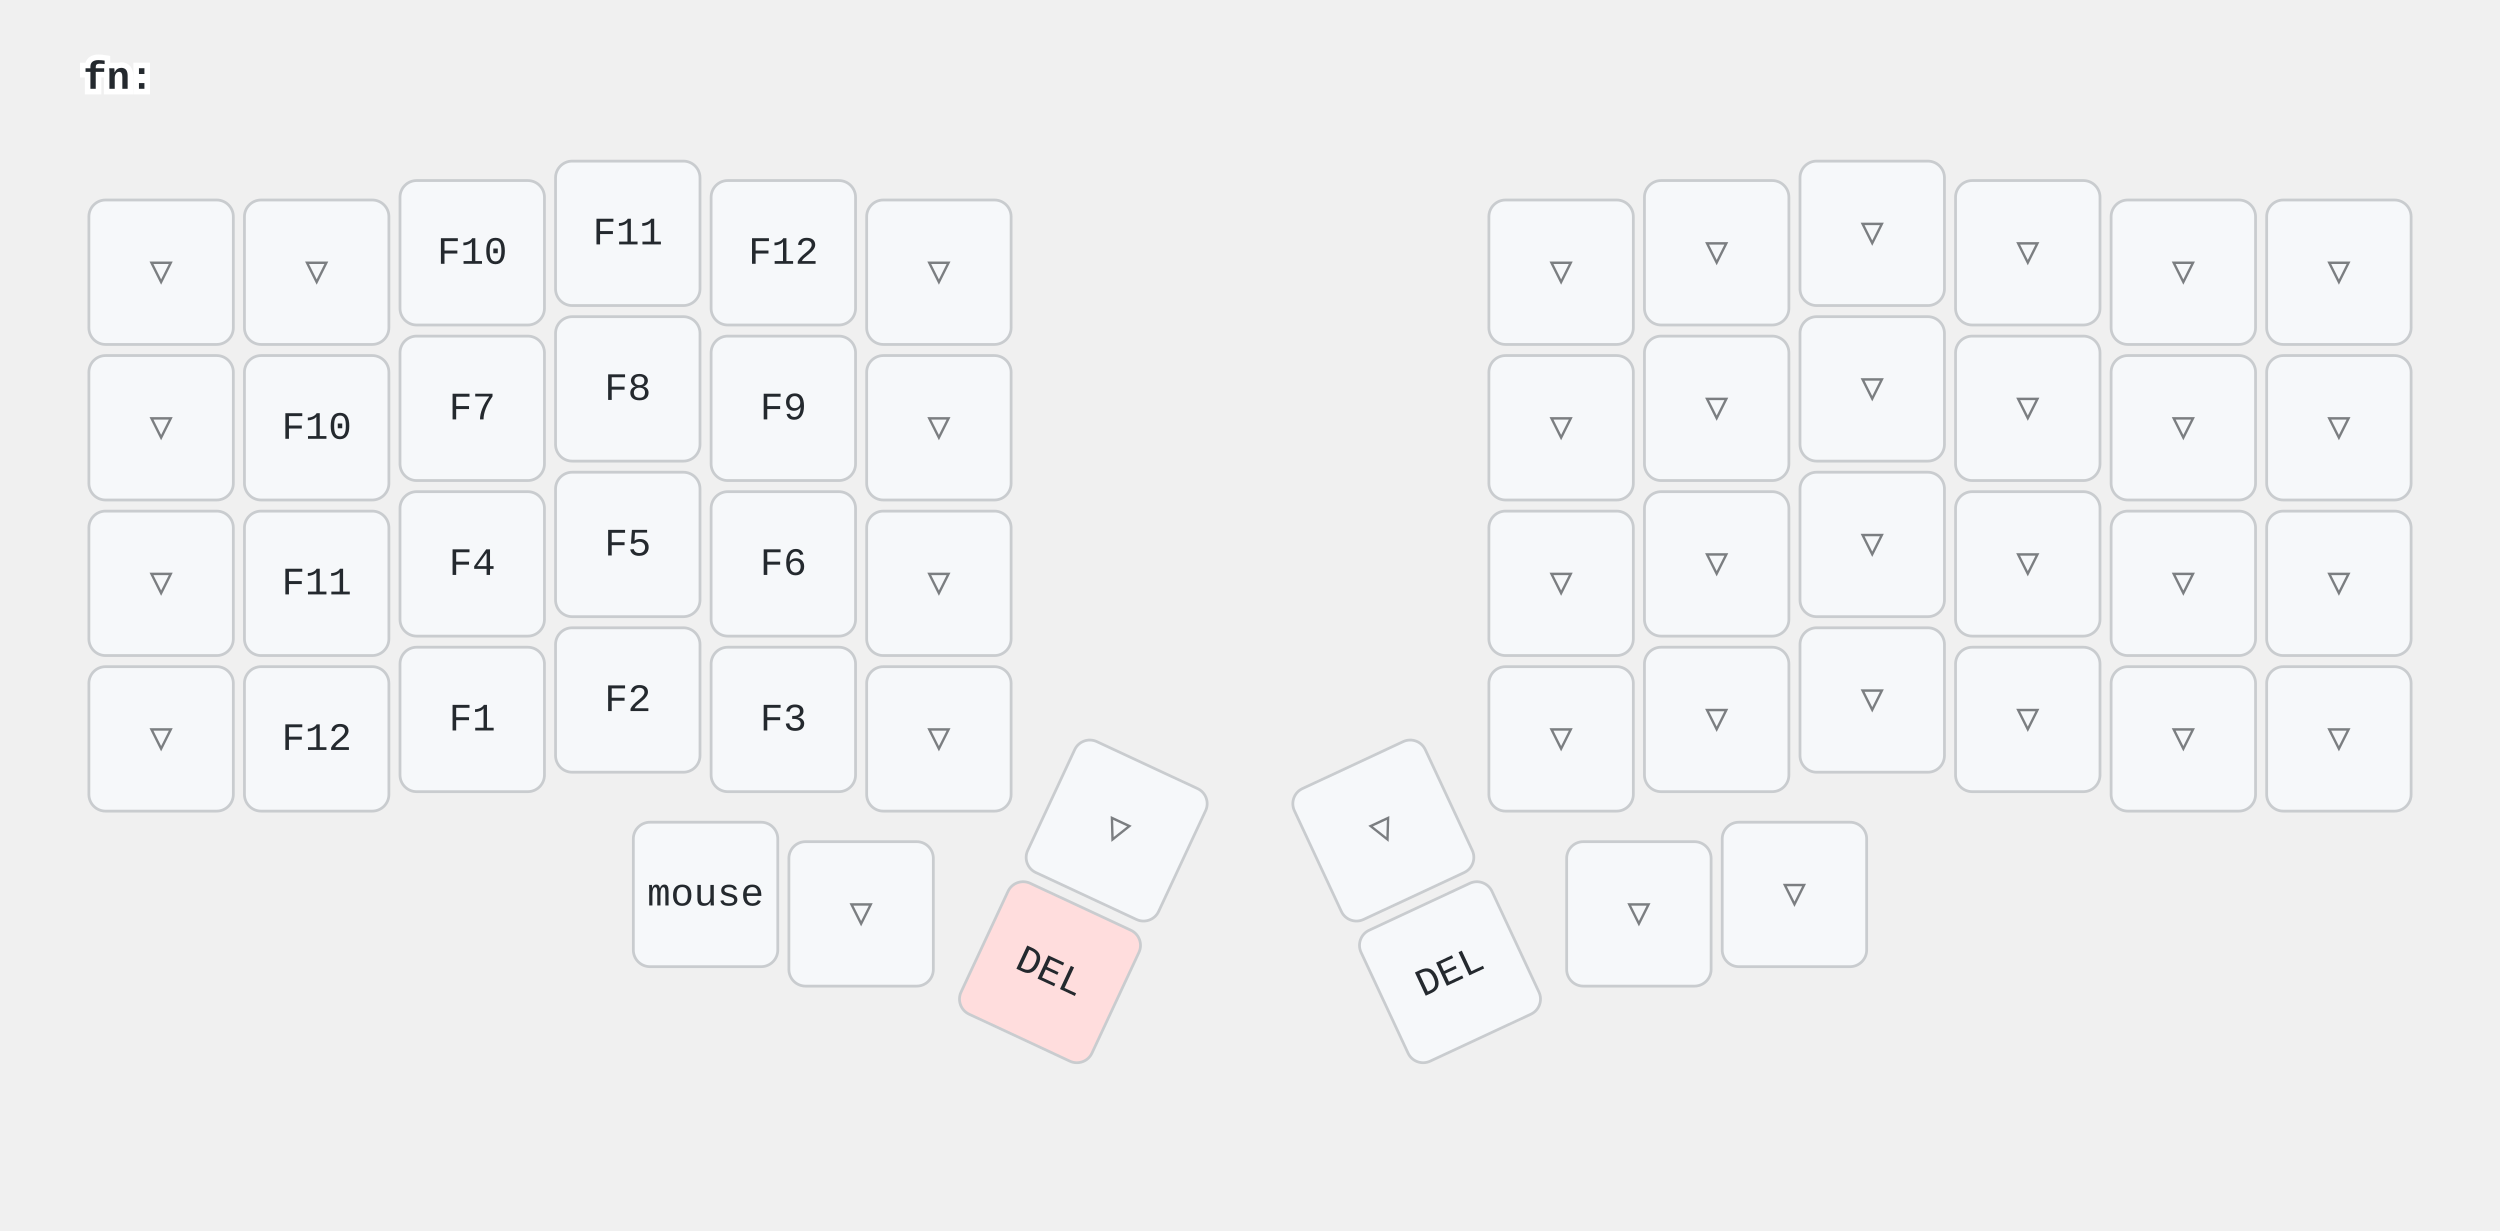
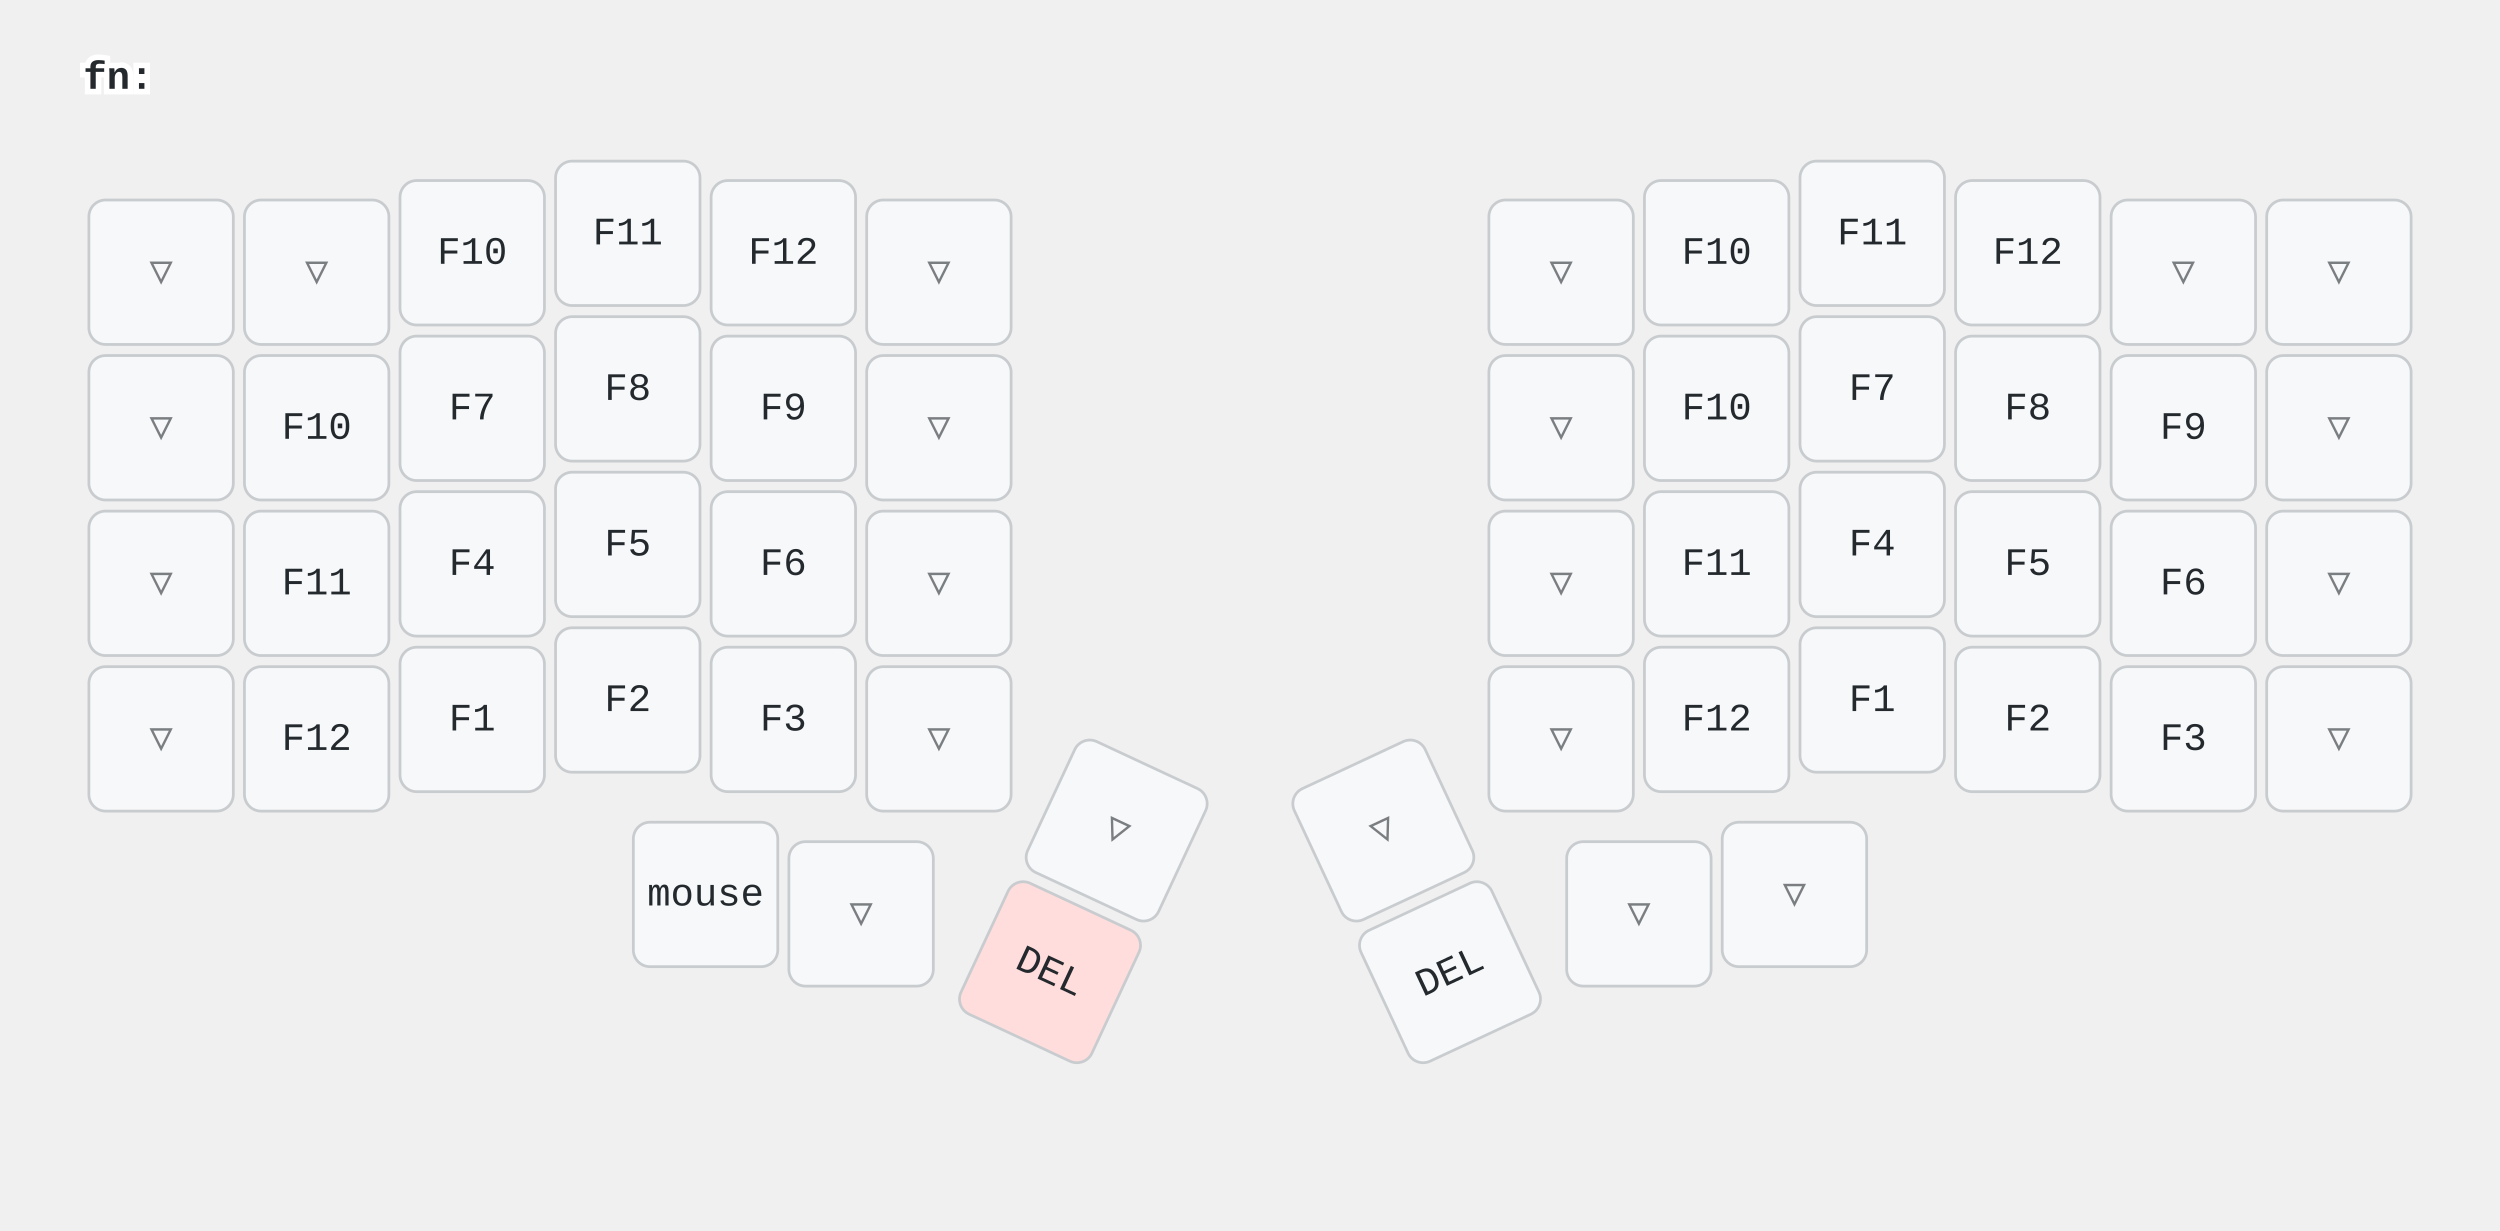
<svg xmlns="http://www.w3.org/2000/svg" width="900" height="443" viewBox="0 0 900 443" class="keymap">
  <style>/* inherit to force styles through use tags */
svg path {
    fill: inherit;
}

/* font and background color specifications */
svg.keymap {
    font-family: SFMono-Regular,Consolas,Liberation Mono,Menlo,monospace;
    font-size: 14px;
    font-kerning: normal;
    text-rendering: optimizeLegibility;
    fill: #24292e;
}

/* default key styling */
rect.key {
    fill: #f6f8fa;
}

rect.key, rect.combo {
    stroke: #c9cccf;
    stroke-width: 1;
}

/* default key side styling, only used is draw_key_sides is set */
rect.side {
    filter: brightness(90%);
}

/* color accent for combo boxes */
rect.combo, rect.combo-separate {
    fill: #cdf;
}

/* color accent for held keys */
rect.held, rect.combo.held {
    fill: #fdd;
}

/* color accent for ghost (optional) keys */
rect.ghost, rect.combo.ghost {
    stroke-dasharray: 4, 4;
    stroke-width: 2;
}

text {
    text-anchor: middle;
    dominant-baseline: middle;
}

/* styling for layer labels */
text.label {
    font-weight: bold;
    text-anchor: start;
    stroke: white;
    stroke-width: 4;
    paint-order: stroke;
}

/* styling for optional footer */
text.footer {
    text-anchor: end;
    dominant-baseline: auto;
    stroke: white;
    stroke-width: 4;
    paint-order: stroke;
}

/* styling for combo tap, and key non-tap label text */
text.combo, text.hold, text.shifted, text.left, text.right, text.tl, text.tr, text.bl, text.br {
    font-size: 11px;
}

text.hold, text.bl, text.br {
    text-anchor: middle;
    dominant-baseline: auto;
}

text.shifted, text.tl, text.tr {
    text-anchor: middle;
    dominant-baseline: hanging;
}

text.left, text.tl, text.bl {
    text-anchor: start;
}

text.right, text.tr, text.br {
    text-anchor: end;
}

text.layer-activator {
    text-decoration: underline;
}

/* styling for hold/shifted label text in combo box */
text.combo.hold, text.combo.shifted, text.combo.left, text.combo.right {
    font-size: 8px;
}

/* lighter symbol for transparent keys */
text.trans {
    fill: #7b7e81;
}

/* styling for combo dendrons */
path.combo {
    stroke-width: 1;
    stroke: gray;
    fill: none;
}

/* Start Tabler Icons Cleanup */
/* cannot use height/width with glyphs */
.icon-tabler &gt; path {
    fill: inherit;
    stroke: inherit;
    stroke-width: 2;
}
/* hide tabler's default box */
.icon-tabler &gt; path[stroke="none"][fill="none"] {
    visibility: hidden;
}
/* End Tabler Icons Cleanup */
</style>
  <g transform="translate(30, 0)" class="layer-fn">
    <text x="0" y="28" class="label" id="fn">fn:</text>
    <g transform="translate(0, 56)">
      <g transform="translate(28, 42)" class="key trans keypos-0">
        <rect rx="6" ry="6" x="-26" y="-26" width="52" height="52" class="key trans" />
        <text x="0" y="0" class="key trans tap">▽</text>
      </g>
      <g transform="translate(84, 42)" class="key trans keypos-1">
        <rect rx="6" ry="6" x="-26" y="-26" width="52" height="52" class="key trans" />
        <text x="0" y="0" class="key trans tap">▽</text>
      </g>
      <g transform="translate(140, 35)" class="key keypos-2">
        <rect rx="6" ry="6" x="-26" y="-26" width="52" height="52" class="key" />
        <text x="0" y="0" class="key tap">F10</text>
      </g>
      <g transform="translate(196, 28)" class="key keypos-3">
        <rect rx="6" ry="6" x="-26" y="-26" width="52" height="52" class="key" />
        <text x="0" y="0" class="key tap">F11</text>
      </g>
      <g transform="translate(252, 35)" class="key keypos-4">
        <rect rx="6" ry="6" x="-26" y="-26" width="52" height="52" class="key" />
        <text x="0" y="0" class="key tap">F12</text>
      </g>
      <g transform="translate(308, 42)" class="key trans keypos-5">
        <rect rx="6" ry="6" x="-26" y="-26" width="52" height="52" class="key trans" />
        <text x="0" y="0" class="key trans tap">▽</text>
      </g>
      <g transform="translate(532, 42)" class="key trans keypos-6">
        <rect rx="6" ry="6" x="-26" y="-26" width="52" height="52" class="key trans" />
        <text x="0" y="0" class="key trans tap">▽</text>
      </g>
-       <g transform="translate(588, 35)" class="key trans keypos-7">
-         <rect rx="6" ry="6" x="-26" y="-26" width="52" height="52" class="key trans" />
-         <text x="0" y="0" class="key trans tap">▽</text>
-       </g>
-       <g transform="translate(644, 28)" class="key trans keypos-8">
-         <rect rx="6" ry="6" x="-26" y="-26" width="52" height="52" class="key trans" />
-         <text x="0" y="0" class="key trans tap">▽</text>
-       </g>
-       <g transform="translate(700, 35)" class="key trans keypos-9">
-         <rect rx="6" ry="6" x="-26" y="-26" width="52" height="52" class="key trans" />
-         <text x="0" y="0" class="key trans tap">▽</text>
+       <g transform="translate(588, 35)" class="key keypos-7">
+         <rect rx="6" ry="6" x="-26" y="-26" width="52" height="52" class="key" />
+         <text x="0" y="0" class="key tap">F10</text>
+       </g>
+       <g transform="translate(644, 28)" class="key keypos-8">
+         <rect rx="6" ry="6" x="-26" y="-26" width="52" height="52" class="key" />
+         <text x="0" y="0" class="key tap">F11</text>
+       </g>
+       <g transform="translate(700, 35)" class="key keypos-9">
+         <rect rx="6" ry="6" x="-26" y="-26" width="52" height="52" class="key" />
+         <text x="0" y="0" class="key tap">F12</text>
      </g>
      <g transform="translate(756, 42)" class="key trans keypos-10">
        <rect rx="6" ry="6" x="-26" y="-26" width="52" height="52" class="key trans" />
        <text x="0" y="0" class="key trans tap">▽</text>
      </g>
      <g transform="translate(812, 42)" class="key trans keypos-11">
        <rect rx="6" ry="6" x="-26" y="-26" width="52" height="52" class="key trans" />
        <text x="0" y="0" class="key trans tap">▽</text>
      </g>
      <g transform="translate(28, 98)" class="key trans keypos-12">
        <rect rx="6" ry="6" x="-26" y="-26" width="52" height="52" class="key trans" />
        <text x="0" y="0" class="key trans tap">▽</text>
      </g>
      <g transform="translate(84, 98)" class="key keypos-13">
        <rect rx="6" ry="6" x="-26" y="-26" width="52" height="52" class="key" />
        <text x="0" y="0" class="key tap">F10</text>
      </g>
      <g transform="translate(140, 91)" class="key keypos-14">
        <rect rx="6" ry="6" x="-26" y="-26" width="52" height="52" class="key" />
        <text x="0" y="0" class="key tap">F7</text>
      </g>
      <g transform="translate(196, 84)" class="key keypos-15">
        <rect rx="6" ry="6" x="-26" y="-26" width="52" height="52" class="key" />
        <text x="0" y="0" class="key tap">F8</text>
      </g>
      <g transform="translate(252, 91)" class="key keypos-16">
        <rect rx="6" ry="6" x="-26" y="-26" width="52" height="52" class="key" />
        <text x="0" y="0" class="key tap">F9</text>
      </g>
      <g transform="translate(308, 98)" class="key trans keypos-17">
        <rect rx="6" ry="6" x="-26" y="-26" width="52" height="52" class="key trans" />
        <text x="0" y="0" class="key trans tap">▽</text>
      </g>
      <g transform="translate(532, 98)" class="key trans keypos-18">
        <rect rx="6" ry="6" x="-26" y="-26" width="52" height="52" class="key trans" />
        <text x="0" y="0" class="key trans tap">▽</text>
      </g>
-       <g transform="translate(588, 91)" class="key trans keypos-19">
-         <rect rx="6" ry="6" x="-26" y="-26" width="52" height="52" class="key trans" />
-         <text x="0" y="0" class="key trans tap">▽</text>
-       </g>
-       <g transform="translate(644, 84)" class="key trans keypos-20">
-         <rect rx="6" ry="6" x="-26" y="-26" width="52" height="52" class="key trans" />
-         <text x="0" y="0" class="key trans tap">▽</text>
-       </g>
-       <g transform="translate(700, 91)" class="key trans keypos-21">
-         <rect rx="6" ry="6" x="-26" y="-26" width="52" height="52" class="key trans" />
-         <text x="0" y="0" class="key trans tap">▽</text>
-       </g>
-       <g transform="translate(756, 98)" class="key trans keypos-22">
-         <rect rx="6" ry="6" x="-26" y="-26" width="52" height="52" class="key trans" />
-         <text x="0" y="0" class="key trans tap">▽</text>
+       <g transform="translate(588, 91)" class="key keypos-19">
+         <rect rx="6" ry="6" x="-26" y="-26" width="52" height="52" class="key" />
+         <text x="0" y="0" class="key tap">F10</text>
+       </g>
+       <g transform="translate(644, 84)" class="key keypos-20">
+         <rect rx="6" ry="6" x="-26" y="-26" width="52" height="52" class="key" />
+         <text x="0" y="0" class="key tap">F7</text>
+       </g>
+       <g transform="translate(700, 91)" class="key keypos-21">
+         <rect rx="6" ry="6" x="-26" y="-26" width="52" height="52" class="key" />
+         <text x="0" y="0" class="key tap">F8</text>
+       </g>
+       <g transform="translate(756, 98)" class="key keypos-22">
+         <rect rx="6" ry="6" x="-26" y="-26" width="52" height="52" class="key" />
+         <text x="0" y="0" class="key tap">F9</text>
      </g>
      <g transform="translate(812, 98)" class="key trans keypos-23">
        <rect rx="6" ry="6" x="-26" y="-26" width="52" height="52" class="key trans" />
        <text x="0" y="0" class="key trans tap">▽</text>
      </g>
      <g transform="translate(28, 154)" class="key trans keypos-24">
        <rect rx="6" ry="6" x="-26" y="-26" width="52" height="52" class="key trans" />
        <text x="0" y="0" class="key trans tap">▽</text>
      </g>
      <g transform="translate(84, 154)" class="key keypos-25">
        <rect rx="6" ry="6" x="-26" y="-26" width="52" height="52" class="key" />
        <text x="0" y="0" class="key tap">F11</text>
      </g>
      <g transform="translate(140, 147)" class="key keypos-26">
        <rect rx="6" ry="6" x="-26" y="-26" width="52" height="52" class="key" />
        <text x="0" y="0" class="key tap">F4</text>
      </g>
      <g transform="translate(196, 140)" class="key keypos-27">
        <rect rx="6" ry="6" x="-26" y="-26" width="52" height="52" class="key" />
        <text x="0" y="0" class="key tap">F5</text>
      </g>
      <g transform="translate(252, 147)" class="key keypos-28">
        <rect rx="6" ry="6" x="-26" y="-26" width="52" height="52" class="key" />
        <text x="0" y="0" class="key tap">F6</text>
      </g>
      <g transform="translate(308, 154)" class="key trans keypos-29">
        <rect rx="6" ry="6" x="-26" y="-26" width="52" height="52" class="key trans" />
        <text x="0" y="0" class="key trans tap">▽</text>
      </g>
      <g transform="translate(532, 154)" class="key trans keypos-30">
        <rect rx="6" ry="6" x="-26" y="-26" width="52" height="52" class="key trans" />
        <text x="0" y="0" class="key trans tap">▽</text>
      </g>
-       <g transform="translate(588, 147)" class="key trans keypos-31">
-         <rect rx="6" ry="6" x="-26" y="-26" width="52" height="52" class="key trans" />
-         <text x="0" y="0" class="key trans tap">▽</text>
-       </g>
-       <g transform="translate(644, 140)" class="key trans keypos-32">
-         <rect rx="6" ry="6" x="-26" y="-26" width="52" height="52" class="key trans" />
-         <text x="0" y="0" class="key trans tap">▽</text>
-       </g>
-       <g transform="translate(700, 147)" class="key trans keypos-33">
-         <rect rx="6" ry="6" x="-26" y="-26" width="52" height="52" class="key trans" />
-         <text x="0" y="0" class="key trans tap">▽</text>
-       </g>
-       <g transform="translate(756, 154)" class="key trans keypos-34">
-         <rect rx="6" ry="6" x="-26" y="-26" width="52" height="52" class="key trans" />
-         <text x="0" y="0" class="key trans tap">▽</text>
+       <g transform="translate(588, 147)" class="key keypos-31">
+         <rect rx="6" ry="6" x="-26" y="-26" width="52" height="52" class="key" />
+         <text x="0" y="0" class="key tap">F11</text>
+       </g>
+       <g transform="translate(644, 140)" class="key keypos-32">
+         <rect rx="6" ry="6" x="-26" y="-26" width="52" height="52" class="key" />
+         <text x="0" y="0" class="key tap">F4</text>
+       </g>
+       <g transform="translate(700, 147)" class="key keypos-33">
+         <rect rx="6" ry="6" x="-26" y="-26" width="52" height="52" class="key" />
+         <text x="0" y="0" class="key tap">F5</text>
+       </g>
+       <g transform="translate(756, 154)" class="key keypos-34">
+         <rect rx="6" ry="6" x="-26" y="-26" width="52" height="52" class="key" />
+         <text x="0" y="0" class="key tap">F6</text>
      </g>
      <g transform="translate(812, 154)" class="key trans keypos-35">
        <rect rx="6" ry="6" x="-26" y="-26" width="52" height="52" class="key trans" />
        <text x="0" y="0" class="key trans tap">▽</text>
      </g>
      <g transform="translate(28, 210)" class="key trans keypos-36">
        <rect rx="6" ry="6" x="-26" y="-26" width="52" height="52" class="key trans" />
        <text x="0" y="0" class="key trans tap">▽</text>
      </g>
      <g transform="translate(84, 210)" class="key keypos-37">
        <rect rx="6" ry="6" x="-26" y="-26" width="52" height="52" class="key" />
        <text x="0" y="0" class="key tap">F12</text>
      </g>
      <g transform="translate(140, 203)" class="key keypos-38">
        <rect rx="6" ry="6" x="-26" y="-26" width="52" height="52" class="key" />
        <text x="0" y="0" class="key tap">F1</text>
      </g>
      <g transform="translate(196, 196)" class="key keypos-39">
        <rect rx="6" ry="6" x="-26" y="-26" width="52" height="52" class="key" />
        <text x="0" y="0" class="key tap">F2</text>
      </g>
      <g transform="translate(252, 203)" class="key keypos-40">
        <rect rx="6" ry="6" x="-26" y="-26" width="52" height="52" class="key" />
        <text x="0" y="0" class="key tap">F3</text>
      </g>
      <g transform="translate(308, 210)" class="key trans keypos-41">
        <rect rx="6" ry="6" x="-26" y="-26" width="52" height="52" class="key trans" />
        <text x="0" y="0" class="key trans tap">▽</text>
      </g>
      <g transform="translate(372, 243) rotate(25.0)" class="key trans keypos-42">
        <rect rx="6" ry="6" x="-26" y="-26" width="52" height="52" class="key trans" />
        <text x="0" y="0" class="key trans tap">▽</text>
      </g>
      <g transform="translate(468, 243) rotate(-25.0)" class="key trans keypos-43">
        <rect rx="6" ry="6" x="-26" y="-26" width="52" height="52" class="key trans" />
        <text x="0" y="0" class="key trans tap">▽</text>
      </g>
      <g transform="translate(532, 210)" class="key trans keypos-44">
        <rect rx="6" ry="6" x="-26" y="-26" width="52" height="52" class="key trans" />
        <text x="0" y="0" class="key trans tap">▽</text>
      </g>
-       <g transform="translate(588, 203)" class="key trans keypos-45">
-         <rect rx="6" ry="6" x="-26" y="-26" width="52" height="52" class="key trans" />
-         <text x="0" y="0" class="key trans tap">▽</text>
-       </g>
-       <g transform="translate(644, 196)" class="key trans keypos-46">
-         <rect rx="6" ry="6" x="-26" y="-26" width="52" height="52" class="key trans" />
-         <text x="0" y="0" class="key trans tap">▽</text>
-       </g>
-       <g transform="translate(700, 203)" class="key trans keypos-47">
-         <rect rx="6" ry="6" x="-26" y="-26" width="52" height="52" class="key trans" />
-         <text x="0" y="0" class="key trans tap">▽</text>
-       </g>
-       <g transform="translate(756, 210)" class="key trans keypos-48">
-         <rect rx="6" ry="6" x="-26" y="-26" width="52" height="52" class="key trans" />
-         <text x="0" y="0" class="key trans tap">▽</text>
+       <g transform="translate(588, 203)" class="key keypos-45">
+         <rect rx="6" ry="6" x="-26" y="-26" width="52" height="52" class="key" />
+         <text x="0" y="0" class="key tap">F12</text>
+       </g>
+       <g transform="translate(644, 196)" class="key keypos-46">
+         <rect rx="6" ry="6" x="-26" y="-26" width="52" height="52" class="key" />
+         <text x="0" y="0" class="key tap">F1</text>
+       </g>
+       <g transform="translate(700, 203)" class="key keypos-47">
+         <rect rx="6" ry="6" x="-26" y="-26" width="52" height="52" class="key" />
+         <text x="0" y="0" class="key tap">F2</text>
+       </g>
+       <g transform="translate(756, 210)" class="key keypos-48">
+         <rect rx="6" ry="6" x="-26" y="-26" width="52" height="52" class="key" />
+         <text x="0" y="0" class="key tap">F3</text>
      </g>
      <g transform="translate(812, 210)" class="key trans keypos-49">
        <rect rx="6" ry="6" x="-26" y="-26" width="52" height="52" class="key trans" />
        <text x="0" y="0" class="key trans tap">▽</text>
      </g>
      <g transform="translate(224, 266)" class="key keypos-50">
        <rect rx="6" ry="6" x="-26" y="-26" width="52" height="52" class="key" />
        <text x="0" y="0" class="key tap">mouse</text>
      </g>
      <g transform="translate(280, 273)" class="key trans keypos-51">
        <rect rx="6" ry="6" x="-26" y="-26" width="52" height="52" class="key trans" />
        <text x="0" y="0" class="key trans tap">▽</text>
      </g>
      <g transform="translate(348, 294) rotate(25.0)" class="key held keypos-52">
        <rect rx="6" ry="6" x="-26" y="-26" width="52" height="52" class="key held" />
        <text x="0" y="0" class="key held tap">DEL</text>
      </g>
      <g transform="translate(492, 294) rotate(-25.0)" class="key keypos-53">
        <rect rx="6" ry="6" x="-26" y="-26" width="52" height="52" class="key" />
        <text x="0" y="0" class="key tap">DEL</text>
      </g>
      <g transform="translate(560, 273)" class="key trans keypos-54">
        <rect rx="6" ry="6" x="-26" y="-26" width="52" height="52" class="key trans" />
        <text x="0" y="0" class="key trans tap">▽</text>
      </g>
      <g transform="translate(616, 266)" class="key trans keypos-55">
        <rect rx="6" ry="6" x="-26" y="-26" width="52" height="52" class="key trans" />
        <text x="0" y="0" class="key trans tap">▽</text>
      </g>
    </g>
  </g>
</svg>
